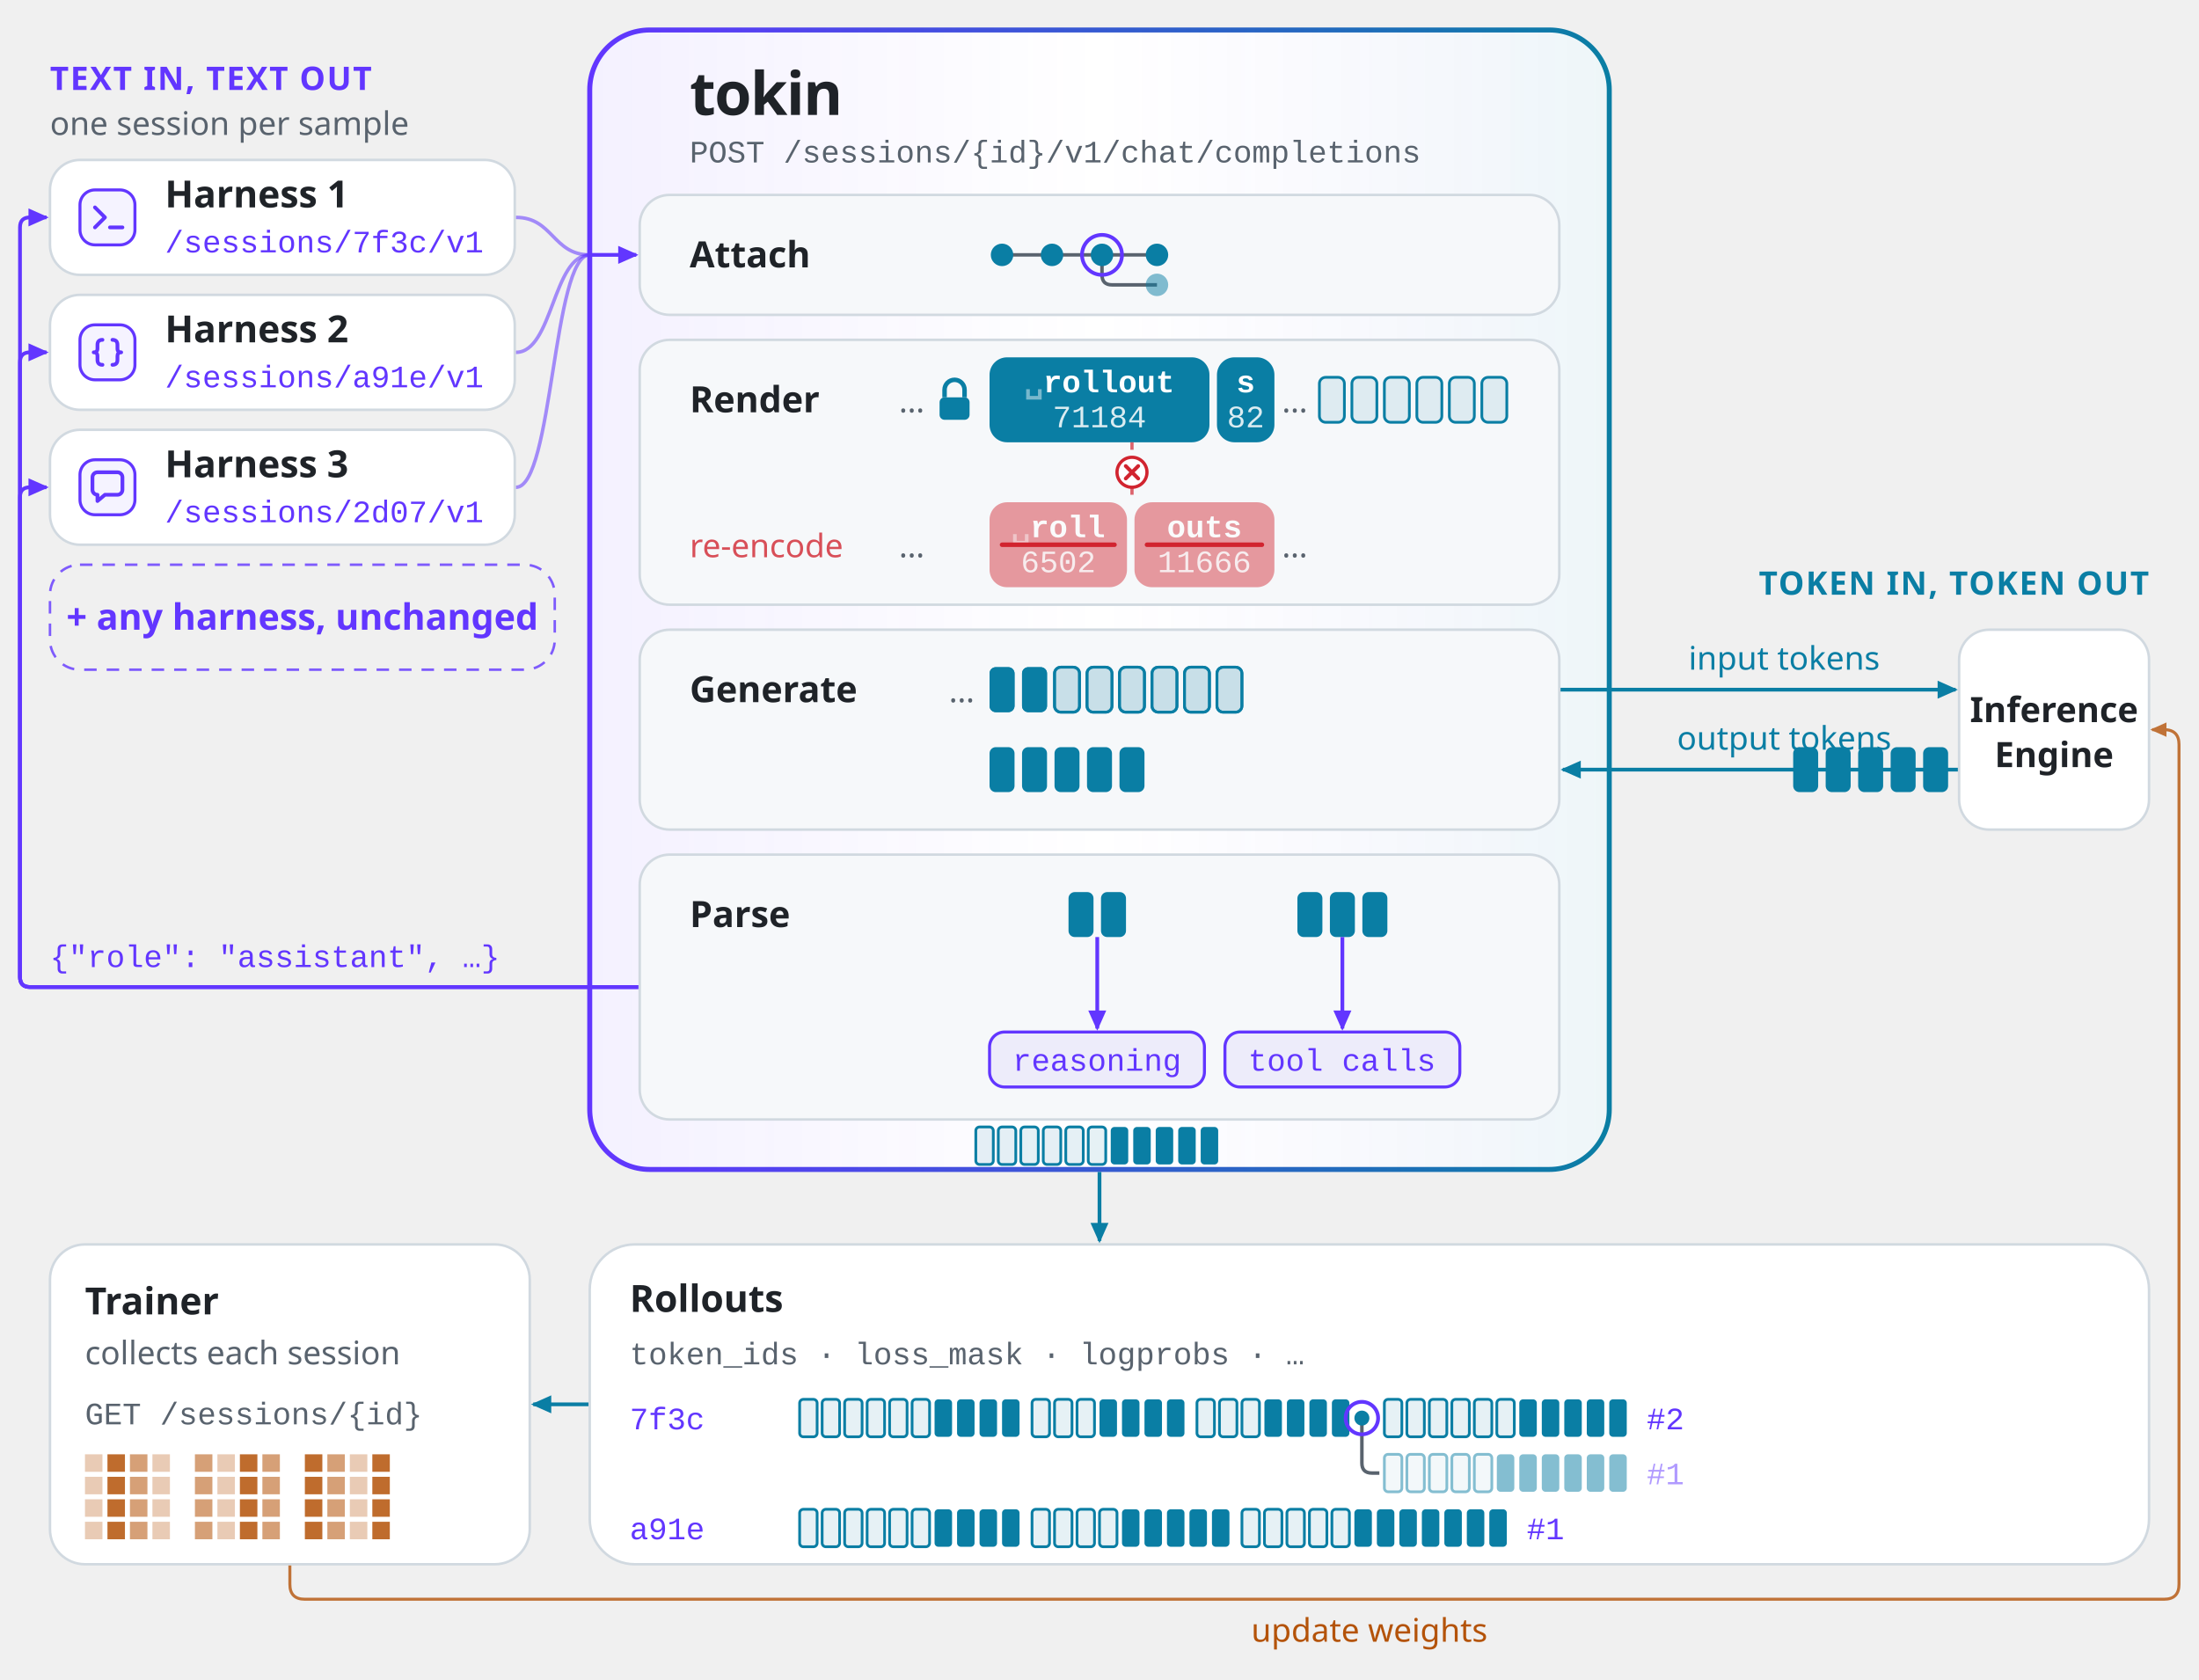
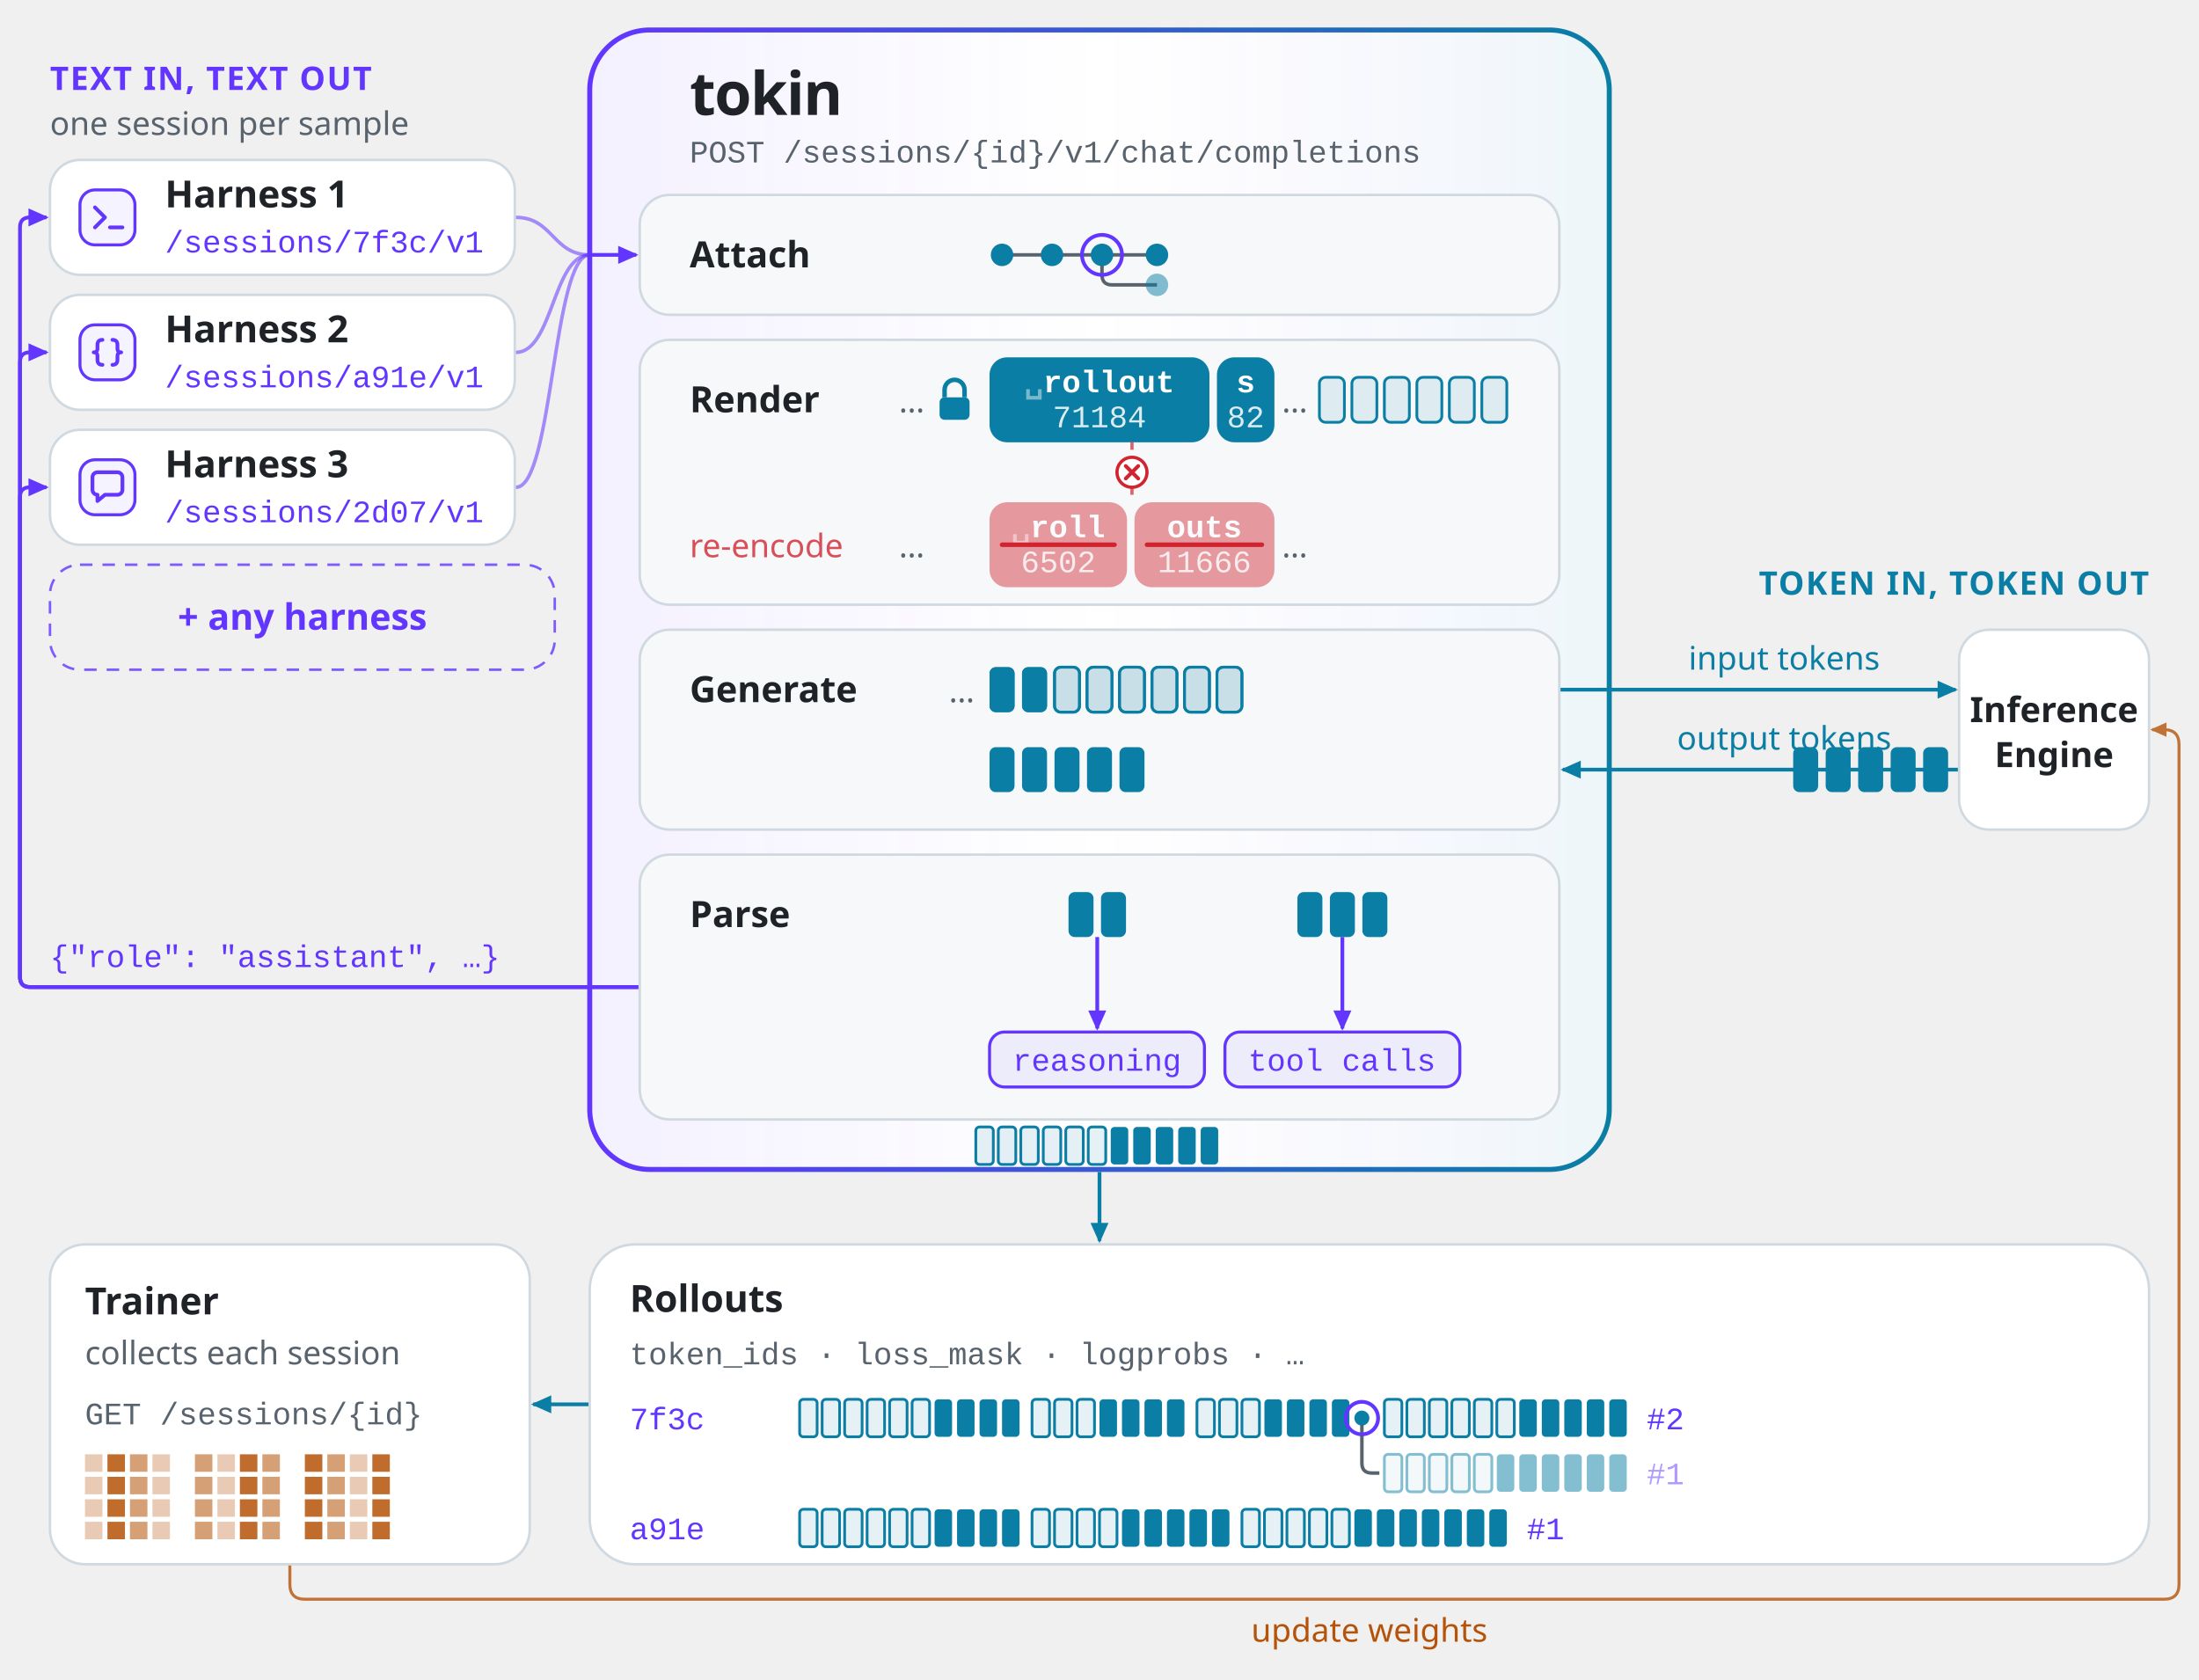
<svg xmlns="http://www.w3.org/2000/svg" viewBox="0 52 880 672" width="880" height="672" role="img" aria-label="tokin, a gateway between agent harnesses and an inference engine. Each harness calls its own session URL with chat completions. Per turn tokin attaches the request to the session tree, renders only what is new while keeping the ids the model sampled (rollouts sampled as rollout, s stays so rather than re-encoding as roll, outs), generates on the engine from input tokens, and parses the output tokens into reasoning and tool calls for the harness. Each finished turn is appended to its rollout; a trainer collects the rollouts and updates the weights the engine serves.">
  <style>
.sans { font-family: -apple-system, BlinkMacSystemFont, 'Segoe UI', 'Noto Sans', Helvetica, Arial, sans-serif; }
.mono { font-family: ui-monospace, SFMono-Regular, 'SF Mono', Menlo, Consolas, 'Liberation Mono', monospace; }
.card { fill: #ffffff; stroke: #d1d9e0; stroke-width: 1; }
.gate { fill: #ffffff; stroke: url(#across); stroke-width: 2; }
.stage { fill: #f6f8fa; stroke: #d1d9e0; stroke-width: 1; }
.ring { fill: none; stroke: url(#across); stroke-width: 2; opacity: 0; }
.headline { fill: #1f2328; font-size: 18px; font-weight: 650; letter-spacing: -0.2px; }
.tag { fill: #1f2328; font-size: 24px; font-weight: 750; letter-spacing: -0.5px; }
.head { fill: #1f2328; font-size: 19px; font-weight: 650; }
.name { fill: #1f2328; font-size: 15px; font-weight: 650; }
.sname { fill: #1f2328; font-size: 14.5px; font-weight: 650; }
.desc { fill: #59636e; font-size: 13px; }
.note { fill: #59636e; font-size: 13px; }
.small { fill: #59636e; font-size: 12.5px; }
.arrow { font-size: 13px; font-weight: 500; }
.cap { font-size: 13px; font-weight: 650; letter-spacing: 0.6px; }
.lt { fill: #6236ff; } .lk { fill: #0a7ea4; } .bad { fill: #d1242f; }
.wire-t { fill: none; stroke: #6236ff; stroke-width: 1.4; opacity: 0.55; }
.mark { fill: none; stroke: #6236ff; stroke-width: 1.5; }
.sp { fill-opacity: 0.45; }
.leaf { font-size: 12.5px; }
.muted { opacity: 0.5; }
.loop { stroke-width: 1.2; opacity: 0.8; }
.ww { fill: none; stroke: #b45309; } .mw { fill: #b45309; } .lw { fill: #b45309; }
.wcell { fill: #b45309; }
.pc-g { fill: none; stroke: #0a7ea4; stroke-width: 1.2; stroke-dasharray: 3 3; } .pt-g, .tid-g { fill: #59636e; font-size: 12.5px; }
.reject { fill: none; stroke: #d1242f; stroke-width: 1.3; stroke-dasharray: 3 3; opacity: 0.7; }
.reject-label { fill: #d1242f; opacity: 0.8; }
.stop { fill: #ffffff; stroke: #d1242f; stroke-width: 1.3; }
.stop-x { fill: none; stroke: #d1242f; stroke-width: 1.5; stroke-linecap: round; }
.rejected { opacity: 0.45; }
.strike { fill: none; stroke: #d1242f; stroke-width: 1.8; stroke-linecap: round; }
.wt { fill: none; stroke: #6236ff; stroke-width: 1.5; } .wk { fill: none; stroke: #0a7ea4; stroke-width: 1.5; }
.mt { fill: #6236ff; } .mk { fill: #0a7ea4; }
.pk-t { fill: #6236ff; } .pk-k { fill: #0a7ea4; }
.cr { fill: #0a7ea41a; stroke: #0a7ea4; stroke-width: 1.1; }
.cs { fill: #0a7ea4; }
.pc-s { fill: #0a7ea4; } .pt-s { fill: #ffffff; font-size: 12.5px; font-weight: 650; }
.pc-b { fill: #d1242f; }
.tid-s, .tid-b { fill: #ffffff; font-size: 12.5px; opacity: 0.85; } .pt-b { fill: #ffffff; font-size: 12.5px; font-weight: 650; }
.pc-t { fill: #6236ff0f; stroke: #6236ff; stroke-width: 1.2; } .pt-t { fill: #6236ff; font-size: 12.5px; }
.lock { fill: none; stroke: #0a7ea4; stroke-width: 1.8; }
.edge { fill: none; stroke: #59636e; stroke-width: 1.4; }
.node { fill: #0a7ea4; }
.wide { stroke-width: 2.2; }
.any { fill: none; stroke: #6236ff; stroke-dasharray: 5 4; opacity: 0.8; }
.icon-box { fill: #6236ff0f; stroke: #6236ff; stroke-width: 1.2; }
.icon { fill: #6236ff; font-size: 11.5px; font-weight: 700; }
.icon-line { fill: none; stroke: #6236ff; stroke-width: 1.5; stroke-linejoin: round; stroke-linecap: round; }
.json { fill: #1f2328; font-size: 12.5px; }
.msgcard { stroke: #6236ff; }
.guide { stroke: #ff2d55; stroke-width: 0.6; } .guide.mid { stroke-dasharray: 2 2; }
.a { animation-duration: 16s; animation-iteration-count: infinite; }
.s0 { animation-name: s0; }
.s1 { animation-name: s1; }
.s2 { animation-name: s2; }
.s3 { animation-name: s3; }
.markpulse { animation-name: markpulse; }
.nnew { animation-name: nnew; }
.new0 { animation-name: new0; }
.new1 { animation-name: new1; }
.new2 { animation-name: new2; }
.new3 { animation-name: new3; }
.new4 { animation-name: new4; }
.new5 { animation-name: new5; }
.red { animation-name: red; }
.flow-in { animation-name: flow-in; }
.flow-out { animation-name: flow-out; }
.eng { animation-name: eng; }
.reply { animation-name: reply; }
.wb0 { animation-name: wb0; }
.wa0 { animation-name: wa0; }
.wb1 { animation-name: wb1; }
.wa1 { animation-name: wa1; }
.wb2 { animation-name: wb2; }
.wa2 { animation-name: wa2; }
.rowglow { animation-name: rowglow; }
.leaf2 { animation-name: leaf2; }
.export { animation-name: export; }
.tr { animation-name: tr; }
@keyframes s0 { 0%, 2% { opacity: 0; } 3%, 8% { opacity: 1; } 9%, 100% { opacity: 0; } }
@keyframes s1 { 0%, 10% { opacity: 0; } 11%, 23% { opacity: 1; } 24%, 100% { opacity: 0; } }
@keyframes s2 { 0%, 25% { opacity: 0; } 26%, 44% { opacity: 1; } 45%, 100% { opacity: 0; } }
@keyframes s3 { 0%, 46% { opacity: 0; } 47%, 57% { opacity: 1; } 58%, 100% { opacity: 0; } }
@keyframes markpulse { 0%, 3% { stroke-width: 1.5; } 6%, 9% { stroke-width: 3.5; } 12%, 100% { stroke-width: 1.5; } }
@keyframes nnew { 0%, 66% { opacity: 0; } 67.5%, 95% { opacity: 1; } 98%, 100% { opacity: 0; } }
@keyframes new0 { 0%, 14% { opacity: 0; } 15.5%, 95% { opacity: 1; } 98%, 100% { opacity: 0; } }
@keyframes new1 { 0%, 15.5% { opacity: 0; } 17%, 95% { opacity: 1; } 98%, 100% { opacity: 0; } }
@keyframes new2 { 0%, 17% { opacity: 0; } 18.5%, 95% { opacity: 1; } 98%, 100% { opacity: 0; } }
@keyframes new3 { 0%, 18.5% { opacity: 0; } 20%, 95% { opacity: 1; } 98%, 100% { opacity: 0; } }
@keyframes new4 { 0%, 20% { opacity: 0; } 21.5%, 95% { opacity: 1; } 98%, 100% { opacity: 0; } }
@keyframes new5 { 0%, 21.5% { opacity: 0; } 23%, 95% { opacity: 1; } 98%, 100% { opacity: 0; } }
@keyframes red { 0%, 18% { opacity: 0; } 19.5%, 95% { opacity: 1; } 98%, 100% { opacity: 0; } }
@keyframes flow-in { 0%, 28% { opacity: 0; transform: translateX(0); animation-timing-function: cubic-bezier(.5, 0, .2, 1); } 29% { opacity: 1; } 35% { opacity: 1; } 36%, 100% { opacity: 0; transform: translateX(282.6px); } }
@keyframes flow-out { 0%, 37% { opacity: 0; transform: translateX(0); animation-timing-function: cubic-bezier(.5, 0, .2, 1); } 38% { opacity: 1; } 44% { opacity: 1; } 45%, 100% { opacity: 0; transform: translateX(-321.6px); } }
@keyframes eng { 0%, 28% { opacity: 0; } 29%, 43% { opacity: 1; } 44%, 100% { opacity: 0; } }
@keyframes reply { 0%, 50% { opacity: 0; } 51.5%, 95% { opacity: 1; } 98%, 100% { opacity: 0; } }
@keyframes wb0 { 0%, 84% { opacity: 1; } 86%, 95% { opacity: 0; } 98%, 100% { opacity: 1; } }
@keyframes wa0 { 0%, 84% { opacity: 0; } 86%, 95% { opacity: 1; } 98%, 100% { opacity: 0; } }
@keyframes wb1 { 0%, 85.5% { opacity: 1; } 87.5%, 95% { opacity: 0; } 98%, 100% { opacity: 1; } }
@keyframes wa1 { 0%, 85.5% { opacity: 0; } 87.5%, 95% { opacity: 1; } 98%, 100% { opacity: 0; } }
@keyframes wb2 { 0%, 87% { opacity: 1; } 89%, 95% { opacity: 0; } 98%, 100% { opacity: 1; } }
@keyframes wa2 { 0%, 87% { opacity: 0; } 89%, 95% { opacity: 1; } 98%, 100% { opacity: 0; } }
@keyframes rowglow { 0%, 68% { opacity: 0; } 69%, 79% { opacity: 1; } 80%, 100% { opacity: 0; } }
@keyframes leaf2 { 0%, 68% { opacity: 0; } 69.5%, 95% { opacity: 1; } 98%, 100% { opacity: 0; } }
@keyframes export { 0%, 58% { opacity: 0; transform: translate(0, 0); } 60% { opacity: 1; transform: translate(0, 0); animation-timing-function: cubic-bezier(.5, 0, .2, 1); } 68% { opacity: 1; transform: translate(163.5px, 109px); } 69%, 100% { opacity: 0; transform: translate(163.5px, 109px); } }
@keyframes tr { 0%, 74% { opacity: 0; } 75%, 87% { opacity: 1; } 88%, 100% { opacity: 0; } }
@media (prefers-reduced-motion: reduce) {
  * { animation: none !important; }
  .p, .ring { display: none; }
}
</style>
  <defs>
    <linearGradient id="across" x1="0" x2="1" y1="0" y2="0">
      <stop offset="0" stop-color="#6236ff" />
      <stop offset="1" stop-color="#0a7ea4" />
    </linearGradient>
    <linearGradient id="wash" x1="0" x2="1" y1="0" y2="0">
      <stop offset="0" stop-color="#6236ff" stop-opacity="0.07" />
      <stop offset="0.5" stop-color="#6236ff" stop-opacity="0" />
      <stop offset="1" stop-color="#0a7ea4" stop-opacity="0.07" />
    </linearGradient>
    <marker id="mt" viewBox="0 0 10 10" refX="8" refY="5" markerWidth="6" markerHeight="6" orient="auto">
      <path class="mt" d="M0,1 L9,5 L0,9 Z" />
    </marker>
    <marker id="mw" viewBox="0 0 10 10" refX="8" refY="5" markerWidth="6" markerHeight="6" orient="auto">
      <path class="mw" d="M0,1 L9,5 L0,9 Z" />
    </marker>
    <marker id="mk" viewBox="0 0 10 10" refX="8" refY="5" markerWidth="6" markerHeight="6" orient="auto">
      <path class="mk" d="M0,1 L9,5 L0,9 Z" />
    </marker>
    <filter id="glow" x="-50%" y="-50%" width="200%" height="200%">
      <feGaussianBlur stdDeviation="2.5" result="b" />
      <feMerge>
        <feMergeNode in="b" />
        <feMergeNode in="SourceGraphic" />
      </feMerge>
    </filter>
  </defs>
  <rect class="gate" x="236" y="64" width="408" height="456" rx="24" />
  <rect fill="url(#wash)" x="236" y="64" width="408" height="456" rx="24" />
  <text class="sans cap lt" x="20" y="88">TEXT IN, TEXT OUT</text>
  <text class="sans note" x="20" y="106">one session per sample</text>
  <rect class="card any" x="20" y="278" width="202" height="42" rx="12" />
-   <text class="sans sname lt" x="121" y="304" text-anchor="middle">+ any harness, unchanged</text>
+   <text class="sans sname lt" x="121" y="304" text-anchor="middle">+ any harness</text>
  <path class="wt" d="M236 154 H254.6" marker-end="url(#mt)" />
  <rect class="card" x="20" y="116" width="186" height="46" rx="12" />
  <rect class="icon-box" x="32" y="128" width="22" height="22" rx="6" />
  <path class="icon-line" d="M38 135 l4 4 l-4 4 M44 143 h5" />
  <text class="sans name" x="66" y="135">Harness 1</text>
  <text class="mono small lt" x="66" y="153">/sessions/7f3c/v1</text>
  <path class="wire-t" d="M206.5 139 C 221.25 139, 221.25 154, 236 154" />
  <circle class="p pk-t" r="3.5">
    <animateMotion dur="2.4s" begin="-0.0s" repeatCount="indefinite" path="M206.5 139 C 221.25 139, 221.25 154, 236 154" />
  </circle>
  <rect class="card" x="20" y="170" width="186" height="46" rx="12" />
  <rect class="icon-box" x="32" y="182" width="22" height="22" rx="6" />
  <path class="icon-line" d="M41 188 q-2 0 -2 2 v1.5 q0 1.5 -1.5 1.5 q1.5 0 1.5 1.5 v1.5 q0 2 2 2 M45 188 q2 0 2 2 v1.5 q0 1.5 1.5 1.5 q-1.5 0 -1.5 1.5 v1.5 q0 2 -2 2" />
  <text class="sans name" x="66" y="189">Harness 2</text>
  <text class="mono small lt" x="66" y="207">/sessions/a91e/v1</text>
  <path class="wire-t" d="M206.5 193 C 221.25 193, 221.25 154, 236 154" />
  <circle class="p pk-t" r="3.5">
    <animateMotion dur="2.4s" begin="-0.8s" repeatCount="indefinite" path="M206.5 193 C 221.25 193, 221.25 154, 236 154" />
  </circle>
  <rect class="card" x="20" y="224" width="186" height="46" rx="12" />
  <rect class="icon-box" x="32" y="236" width="22" height="22" rx="6" />
  <path class="icon-line" d="M39 241 h8 a2 2 0 0 1 2 2 v5 a2 2 0 0 1 -2 2 h-5 l-3 2.5 v-2.5 a2 2 0 0 1 -2 -2 v-5 a2 2 0 0 1 2 -2 z" />
  <text class="sans name" x="66" y="243">Harness 3</text>
  <text class="mono small lt" x="66" y="261">/sessions/2d07/v1</text>
  <path class="wire-t" d="M206.5 247 C 221.25 247, 221.25 154, 236 154" />
  <circle class="p pk-t" r="3.5">
    <animateMotion dur="2.4s" begin="-1.6s" repeatCount="indefinite" path="M206.5 247 C 221.25 247, 221.25 154, 236 154" />
  </circle>
  <path class="wt" d="M255.5 447 H12 q-4 0 -4 -4 V143 q0 -4 4 -4 H18.6" marker-end="url(#mt)" />
  <circle class="p pk-t" r="3.5">
    <animateMotion dur="3.2s" begin="-0.0s" repeatCount="indefinite" path="M255.5 447 H12 q-4 0 -4 -4 V143 q0 -4 4 -4 H18.6" />
  </circle>
  <path class="wt" d="M255.5 447 H12 q-4 0 -4 -4 V197 q0 -4 4 -4 H18.6" marker-end="url(#mt)" />
  <circle class="p pk-t" r="3.5">
    <animateMotion dur="3.2s" begin="-1.07s" repeatCount="indefinite" path="M255.5 447 H12 q-4 0 -4 -4 V197 q0 -4 4 -4 H18.6" />
  </circle>
  <path class="wt" d="M255.5 447 H12 q-4 0 -4 -4 V251 q0 -4 4 -4 H18.6" marker-end="url(#mt)" />
  <circle class="p pk-t" r="3.5">
    <animateMotion dur="3.2s" begin="-2.14s" repeatCount="indefinite" path="M255.5 447 H12 q-4 0 -4 -4 V251 q0 -4 4 -4 H18.6" />
  </circle>
  <text class="mono small lt" x="20" y="439">{"role": "assistant", …}</text>
  <text class="sans tag" x="276" y="98">tokin</text>
  <text class="mono small" x="276" y="117">POST /sessions/{id}/v1/chat/completions</text>
  <rect class="stage" x="256" y="130" width="368" height="48" rx="12" />
  <rect class="ring a s0" x="252" y="126" width="376" height="56" rx="15" />
  <text class="sans sname" x="276" y="159">Attach</text>
  <rect class="stage" x="256" y="188" width="368" height="106" rx="12" />
  <rect class="ring a s1" x="252" y="184" width="376" height="114" rx="15" />
  <text class="sans sname" x="276" y="217">Render</text>
  <rect class="stage" x="256" y="304" width="368" height="80" rx="12" />
  <rect class="ring a s2" x="252" y="300" width="376" height="88" rx="15" />
  <text class="sans sname" x="276" y="333">Generate</text>
  <rect class="stage" x="256" y="394" width="368" height="106" rx="12" />
  <rect class="ring a s3" x="252" y="390" width="376" height="114" rx="15" />
  <text class="sans sname" x="276" y="423">Parse</text>
  <path class="edge" d="M401 154 H463 M441 154 V162 q0 4 4 4 H463" />
  <circle class="node" cx="401" cy="154" r="4.5" />
  <circle class="node" cx="421" cy="154" r="4.5" />
  <circle class="node" cx="441" cy="154" r="4.5" />
  <circle class="mark a markpulse" cx="441" cy="154" r="8" />
  <circle class="node muted" cx="463" cy="166" r="4.5" />
  <circle class="node a nnew" cx="463" cy="154" r="4.5" />
  <rect class="pc-s" x="396" y="195" width="88" height="34" rx="7" />
  <text class="mono pt-s" x="440" y="209" text-anchor="middle">
    <tspan class="sp">␣</tspan>rollout</text>
  <text class="mono tid-s" x="440" y="223" text-anchor="middle">71184</text>
  <rect class="pc-s" x="487" y="195" width="23.0" height="34" rx="7" />
  <text class="mono pt-s" x="498.5" y="209" text-anchor="middle">s</text>
  <text class="mono tid-s" x="498.5" y="223" text-anchor="middle">82</text>
  <path class="lock" d="M378 211 v-3 a4 4 0 0 1 8 0 v3" />
  <rect class="cs" x="376" y="211" width="12" height="9" rx="2" />
  <text class="sans desc" x="370" y="217" text-anchor="end">…</text>
  <text class="sans desc" x="513.0" y="217">…</text>
  <g class="a new0">
    <rect class="cr " x="528" y="203" width="10" height="18" rx="2.5" />
  </g>
  <g class="a new1">
    <rect class="cr " x="541" y="203" width="10" height="18" rx="2.5" />
  </g>
  <g class="a new2">
    <rect class="cr " x="554" y="203" width="10" height="18" rx="2.5" />
  </g>
  <g class="a new3">
    <rect class="cr " x="567" y="203" width="10" height="18" rx="2.5" />
  </g>
  <g class="a new4">
    <rect class="cr " x="580" y="203" width="10" height="18" rx="2.5" />
  </g>
  <g class="a new5">
    <rect class="cr " x="593" y="203" width="10" height="18" rx="2.5" />
  </g>
  <g class="a red">
    <text class="sans desc reject-label" x="276" y="275">re-encode</text>
    <path class="reject" d="M453 229 V253" />
    <circle class="stop" cx="453" cy="241" r="6" />
    <path class="stop-x" d="M450.5 238.5 l5 5 M455.5 238.5 l-5 5" />
    <g class="rejected">
      <rect class="pc-b" x="396" y="253" width="55" height="34" rx="7" />
      <text class="mono pt-b" x="423.5" y="267" text-anchor="middle">
        <tspan class="sp">␣</tspan>roll</text>
      <text class="mono tid-b" x="423.5" y="281" text-anchor="middle">6502</text>
      <rect class="pc-b" x="454" y="253" width="56.0" height="34" rx="7" />
      <text class="mono pt-b" x="482" y="267" text-anchor="middle">outs</text>
      <text class="mono tid-b" x="482" y="281" text-anchor="middle">11666</text>
    </g>
    <path class="strike" d="M401 270 H446" />
    <path class="strike" d="M459 270 H505.0" />
    <text class="sans desc" x="370" y="275" text-anchor="end">…</text>
    <text class="sans desc" x="513.0" y="275">…</text>
  </g>
  <rect class="ring a eng" x="780" y="300" width="84" height="88" rx="14" />
  <rect class="card" x="784" y="304" width="76" height="80" rx="12" />
  <text class="sans name" x="822" y="341" text-anchor="middle" style="font-size: 14px">Inference</text>
  <text class="sans name" x="822" y="359" text-anchor="middle" style="font-size: 14px">Engine</text>
  <rect class="cs " x="396" y="319" width="10" height="18" rx="2.5" />
  <rect class="cs " x="409" y="319" width="10" height="18" rx="2.5" />
  <rect class="cr " x="422" y="319" width="10" height="18" rx="2.5" />
  <rect class="cr " x="435" y="319" width="10" height="18" rx="2.5" />
  <rect class="cr " x="448" y="319" width="10" height="18" rx="2.5" />
  <rect class="cr " x="461" y="319" width="10" height="18" rx="2.5" />
  <rect class="cr " x="474" y="319" width="10" height="18" rx="2.5" />
  <rect class="cr " x="487" y="319" width="10" height="18" rx="2.5" />
  <text class="sans desc" x="390" y="333" text-anchor="end">…</text>
  <rect class="cs " x="396" y="351" width="10" height="18" rx="2.5" />
  <rect class="cs " x="409" y="351" width="10" height="18" rx="2.5" />
  <rect class="cs " x="422" y="351" width="10" height="18" rx="2.5" />
  <rect class="cs " x="435" y="351" width="10" height="18" rx="2.5" />
  <rect class="cs " x="448" y="351" width="10" height="18" rx="2.5" />
  <path class="wk" d="M624.5 328 H782.6" marker-end="url(#mk)" />
  <text class="sans arrow lk" x="714" y="320" text-anchor="middle">input tokens</text>
  <path class="wk" d="M783.5 360 H625.4" marker-end="url(#mk)" />
  <text class="sans arrow lk" x="714" y="352" text-anchor="middle">output tokens</text>
  <g class="p a flow-in">
    <rect class="cs " x="396" y="319" width="10" height="18" rx="2.5" />
    <rect class="cs " x="409" y="319" width="10" height="18" rx="2.5" />
    <rect class="cr " x="422" y="319" width="10" height="18" rx="2.5" />
    <rect class="cr " x="435" y="319" width="10" height="18" rx="2.5" />
    <rect class="cr " x="448" y="319" width="10" height="18" rx="2.5" />
    <rect class="cr " x="461" y="319" width="10" height="18" rx="2.5" />
    <rect class="cr " x="474" y="319" width="10" height="18" rx="2.5" />
    <rect class="cr " x="487" y="319" width="10" height="18" rx="2.5" />
  </g>
  <g class="p a flow-out">
    <rect class="cs " x="717.6" y="351" width="10" height="18" rx="2.5" />
    <rect class="cs " x="730.6" y="351" width="10" height="18" rx="2.5" />
    <rect class="cs " x="743.6" y="351" width="10" height="18" rx="2.5" />
    <rect class="cs " x="756.6" y="351" width="10" height="18" rx="2.5" />
    <rect class="cs " x="769.6" y="351" width="10" height="18" rx="2.5" />
  </g>
  <text class="sans cap lk" x="860" y="290" text-anchor="end">TOKEN IN, TOKEN OUT</text>
  <rect class="cs " x="427.6" y="409" width="10" height="18" rx="2.5" />
  <rect class="cs " x="440.6" y="409" width="10" height="18" rx="2.5" />
  <path class="wt" d="M439.1 427 V463.6" marker-end="url(#mt)" />
  <rect class="cs " x="519.2" y="409" width="10" height="18" rx="2.5" />
  <rect class="cs " x="532.2" y="409" width="10" height="18" rx="2.5" />
  <rect class="cs " x="545.2" y="409" width="10" height="18" rx="2.5" />
  <path class="wt" d="M537.2 427 V463.6" marker-end="url(#mt)" />
  <g class="a reply">
    <rect class="pc-t" x="396" y="465.0" width="86" height="22" rx="6" />
    <text class="mono pt-t" x="439" y="480.5" text-anchor="middle">reasoning</text>
    <rect class="pc-t" x="490.2" y="465.0" width="94" height="22" rx="6" />
    <text class="mono pt-t" x="537" y="480.5" text-anchor="middle">tool calls</text>
  </g>
  <rect class="card" x="236" y="550" width="624" height="128" rx="18" />
  <rect class="ring a rowglow" x="246" y="608" width="604" height="23" rx="7" />
  <text class="sans name" x="252" y="577">Rollouts</text>
  <text class="mono small" x="252" y="598">token_ids · loss_mask · logprobs · …</text>
  <path class="wk" d="M440 521 V548.6" marker-end="url(#mk)" />
  <text class="mono small lt" x="252" y="624">7f3c</text>
  <g>
    <rect class="cr " x="320" y="612" width="7" height="15" rx="1.5" />
    <rect class="cr " x="329" y="612" width="7" height="15" rx="1.5" />
    <rect class="cr " x="338" y="612" width="7" height="15" rx="1.5" />
    <rect class="cr " x="347" y="612" width="7" height="15" rx="1.5" />
    <rect class="cr " x="356" y="612" width="7" height="15" rx="1.5" />
    <rect class="cr " x="365" y="612" width="7" height="15" rx="1.5" />
    <rect class="cs " x="374" y="612" width="7" height="15" rx="1.5" />
    <rect class="cs " x="383" y="612" width="7" height="15" rx="1.5" />
    <rect class="cs " x="392" y="612" width="7" height="15" rx="1.5" />
    <rect class="cs " x="401" y="612" width="7" height="15" rx="1.5" />
    <rect class="cr " x="413" y="612" width="7" height="15" rx="1.5" />
    <rect class="cr " x="422" y="612" width="7" height="15" rx="1.5" />
    <rect class="cr " x="431" y="612" width="7" height="15" rx="1.5" />
    <rect class="cs " x="440" y="612" width="7" height="15" rx="1.5" />
    <rect class="cs " x="449" y="612" width="7" height="15" rx="1.5" />
    <rect class="cs " x="458" y="612" width="7" height="15" rx="1.5" />
    <rect class="cs " x="467" y="612" width="7" height="15" rx="1.5" />
    <rect class="cr " x="479" y="612" width="7" height="15" rx="1.5" />
    <rect class="cr " x="488" y="612" width="7" height="15" rx="1.5" />
    <rect class="cr " x="497" y="612" width="7" height="15" rx="1.5" />
    <rect class="cs " x="506" y="612" width="7" height="15" rx="1.5" />
    <rect class="cs " x="515" y="612" width="7" height="15" rx="1.5" />
    <rect class="cs " x="524" y="612" width="7" height="15" rx="1.5" />
    <rect class="cs " x="533" y="612" width="7" height="15" rx="1.5" />
  </g>
  <path class="edge" d="M545 619.5 V637.5 q0 4 4 4 H552" />
  <circle class="node" cx="545" cy="619.5" r="3" />
  <circle class="mark a markpulse" cx="545" cy="619.5" r="6.5" />
  <g class="a leaf2">
    <rect class="cr " x="554" y="612" width="7" height="15" rx="1.5" />
    <rect class="cr " x="563" y="612" width="7" height="15" rx="1.5" />
    <rect class="cr " x="572" y="612" width="7" height="15" rx="1.5" />
    <rect class="cr " x="581" y="612" width="7" height="15" rx="1.5" />
    <rect class="cr " x="590" y="612" width="7" height="15" rx="1.5" />
    <rect class="cr " x="599" y="612" width="7" height="15" rx="1.5" />
    <rect class="cs " x="608" y="612" width="7" height="15" rx="1.5" />
    <rect class="cs " x="617" y="612" width="7" height="15" rx="1.5" />
    <rect class="cs " x="626" y="612" width="7" height="15" rx="1.5" />
    <rect class="cs " x="635" y="612" width="7" height="15" rx="1.5" />
    <rect class="cs " x="644" y="612" width="7" height="15" rx="1.5" />
  </g>
  <text class="mono leaf lt a leaf2" x="659" y="624">#2</text>
  <g class="muted">
    <rect class="cr " x="554" y="634" width="7" height="15" rx="1.5" />
    <rect class="cr " x="563" y="634" width="7" height="15" rx="1.5" />
    <rect class="cr " x="572" y="634" width="7" height="15" rx="1.5" />
    <rect class="cr " x="581" y="634" width="7" height="15" rx="1.5" />
    <rect class="cr " x="590" y="634" width="7" height="15" rx="1.5" />
    <rect class="cs " x="599" y="634" width="7" height="15" rx="1.5" />
    <rect class="cs " x="608" y="634" width="7" height="15" rx="1.5" />
    <rect class="cs " x="617" y="634" width="7" height="15" rx="1.5" />
    <rect class="cs " x="626" y="634" width="7" height="15" rx="1.5" />
    <rect class="cs " x="635" y="634" width="7" height="15" rx="1.5" />
    <rect class="cs " x="644" y="634" width="7" height="15" rx="1.5" />
  </g>
  <text class="mono leaf lt muted" x="659" y="646">#1</text>
  <text class="mono small lt" x="252" y="668">a91e</text>
  <g>
    <rect class="cr " x="320" y="656" width="7" height="15" rx="1.5" />
    <rect class="cr " x="329" y="656" width="7" height="15" rx="1.5" />
    <rect class="cr " x="338" y="656" width="7" height="15" rx="1.5" />
    <rect class="cr " x="347" y="656" width="7" height="15" rx="1.5" />
    <rect class="cr " x="356" y="656" width="7" height="15" rx="1.5" />
    <rect class="cr " x="365" y="656" width="7" height="15" rx="1.5" />
    <rect class="cs " x="374" y="656" width="7" height="15" rx="1.5" />
    <rect class="cs " x="383" y="656" width="7" height="15" rx="1.5" />
    <rect class="cs " x="392" y="656" width="7" height="15" rx="1.5" />
    <rect class="cs " x="401" y="656" width="7" height="15" rx="1.5" />
    <rect class="cr " x="413" y="656" width="7" height="15" rx="1.5" />
    <rect class="cr " x="422" y="656" width="7" height="15" rx="1.5" />
    <rect class="cr " x="431" y="656" width="7" height="15" rx="1.5" />
    <rect class="cr " x="440" y="656" width="7" height="15" rx="1.5" />
    <rect class="cs " x="449" y="656" width="7" height="15" rx="1.5" />
    <rect class="cs " x="458" y="656" width="7" height="15" rx="1.5" />
    <rect class="cs " x="467" y="656" width="7" height="15" rx="1.5" />
    <rect class="cs " x="476" y="656" width="7" height="15" rx="1.5" />
    <rect class="cs " x="485" y="656" width="7" height="15" rx="1.5" />
    <rect class="cr " x="497" y="656" width="7" height="15" rx="1.5" />
    <rect class="cr " x="506" y="656" width="7" height="15" rx="1.5" />
    <rect class="cr " x="515" y="656" width="7" height="15" rx="1.5" />
    <rect class="cr " x="524" y="656" width="7" height="15" rx="1.5" />
    <rect class="cr " x="533" y="656" width="7" height="15" rx="1.5" />
    <rect class="cs " x="542" y="656" width="7" height="15" rx="1.5" />
    <rect class="cs " x="551" y="656" width="7" height="15" rx="1.5" />
    <rect class="cs " x="560" y="656" width="7" height="15" rx="1.5" />
    <rect class="cs " x="569" y="656" width="7" height="15" rx="1.5" />
    <rect class="cs " x="578" y="656" width="7" height="15" rx="1.5" />
    <rect class="cs " x="587" y="656" width="7" height="15" rx="1.5" />
    <rect class="cs " x="596" y="656" width="7" height="15" rx="1.5" />
  </g>
  <text class="mono leaf lt" x="611" y="668">#1</text>
  <g class="p a export">
    <rect class="cr" x="390.5" y="503" width="7" height="15" rx="1.5" />
    <rect class="cr" x="399.5" y="503" width="7" height="15" rx="1.5" />
    <rect class="cr" x="408.5" y="503" width="7" height="15" rx="1.5" />
    <rect class="cr" x="417.5" y="503" width="7" height="15" rx="1.5" />
    <rect class="cr" x="426.5" y="503" width="7" height="15" rx="1.5" />
    <rect class="cr" x="435.5" y="503" width="7" height="15" rx="1.5" />
    <rect class="cs" x="444.5" y="503" width="7" height="15" rx="1.5" />
    <rect class="cs" x="453.5" y="503" width="7" height="15" rx="1.5" />
    <rect class="cs" x="462.5" y="503" width="7" height="15" rx="1.5" />
    <rect class="cs" x="471.5" y="503" width="7" height="15" rx="1.5" />
    <rect class="cs" x="480.5" y="503" width="7" height="15" rx="1.5" />
  </g>
  <rect class="ring a tr" x="16" y="546" width="200" height="136" rx="17" />
  <rect class="card" x="20" y="550" width="192" height="128" rx="14" />
  <text class="sans name" x="34" y="578">Trainer</text>
  <text class="sans desc" x="34" y="598">collects each session</text>
  <text class="mono small" x="34" y="622">GET /sessions/{id}</text>
  <path class="wcell a wb0" style="fill-opacity: 0.3" d="M34 634h7v7h-7zM61 634h7v7h-7zM34 643h7v7h-7zM61 643h7v7h-7zM34 652h7v7h-7zM61 652h7v7h-7zM34 661h7v7h-7zM61 661h7v7h-7z" />
  <path class="wcell a wb0" style="fill-opacity: 0.55" d="M52 634h7v7h-7zM52 643h7v7h-7zM52 652h7v7h-7zM52 661h7v7h-7z" />
  <path class="wcell a wb0" style="fill-opacity: 0.85" d="M43 634h7v7h-7zM43 643h7v7h-7zM43 652h7v7h-7zM43 661h7v7h-7z" />
  <path class="wcell a wa0" style="fill-opacity: 0.3; opacity: 0" d="M52 634h7v7h-7zM34 643h7v7h-7zM61 643h7v7h-7zM43 652h7v7h-7zM52 661h7v7h-7z" />
  <path class="wcell a wa0" style="fill-opacity: 0.55; opacity: 0" d="M34 634h7v7h-7zM61 634h7v7h-7zM43 643h7v7h-7zM52 652h7v7h-7zM34 661h7v7h-7zM61 661h7v7h-7z" />
  <path class="wcell a wa0" style="fill-opacity: 0.85; opacity: 0" d="M43 634h7v7h-7zM52 643h7v7h-7zM34 652h7v7h-7zM61 652h7v7h-7zM43 661h7v7h-7z" />
  <path class="wcell a wb1" style="fill-opacity: 0.3" d="M87 634h7v7h-7zM87 643h7v7h-7zM87 652h7v7h-7zM87 661h7v7h-7z" />
  <path class="wcell a wb1" style="fill-opacity: 0.55" d="M78 634h7v7h-7zM105 634h7v7h-7zM78 643h7v7h-7zM105 643h7v7h-7zM78 652h7v7h-7zM105 652h7v7h-7zM78 661h7v7h-7zM105 661h7v7h-7z" />
  <path class="wcell a wb1" style="fill-opacity: 0.85" d="M96 634h7v7h-7zM96 643h7v7h-7zM96 652h7v7h-7zM96 661h7v7h-7z" />
  <path class="wcell a wa1" style="fill-opacity: 0.3; opacity: 0" d="M78 634h7v7h-7zM105 634h7v7h-7zM87 643h7v7h-7zM96 652h7v7h-7zM78 661h7v7h-7zM105 661h7v7h-7z" />
  <path class="wcell a wa1" style="fill-opacity: 0.55; opacity: 0" d="M87 634h7v7h-7zM96 643h7v7h-7zM78 652h7v7h-7zM105 652h7v7h-7zM87 661h7v7h-7z" />
  <path class="wcell a wa1" style="fill-opacity: 0.85; opacity: 0" d="M96 634h7v7h-7zM78 643h7v7h-7zM105 643h7v7h-7zM87 652h7v7h-7zM96 661h7v7h-7z" />
  <path class="wcell a wb2" style="fill-opacity: 0.3" d="M140 634h7v7h-7zM140 643h7v7h-7zM140 652h7v7h-7zM140 661h7v7h-7z" />
  <path class="wcell a wb2" style="fill-opacity: 0.55" d="M131 634h7v7h-7zM131 643h7v7h-7zM131 652h7v7h-7zM131 661h7v7h-7z" />
  <path class="wcell a wb2" style="fill-opacity: 0.85" d="M122 634h7v7h-7zM149 634h7v7h-7zM122 643h7v7h-7zM149 643h7v7h-7zM122 652h7v7h-7zM149 652h7v7h-7zM122 661h7v7h-7zM149 661h7v7h-7z" />
  <path class="wcell a wa2" style="fill-opacity: 0.3; opacity: 0" d="M131 634h7v7h-7zM140 643h7v7h-7zM122 652h7v7h-7zM149 652h7v7h-7zM131 661h7v7h-7z" />
  <path class="wcell a wa2" style="fill-opacity: 0.55; opacity: 0" d="M140 634h7v7h-7zM122 643h7v7h-7zM149 643h7v7h-7zM131 652h7v7h-7zM140 661h7v7h-7z" />
  <path class="wcell a wa2" style="fill-opacity: 0.85; opacity: 0" d="M122 634h7v7h-7zM149 634h7v7h-7zM131 643h7v7h-7zM140 652h7v7h-7zM122 661h7v7h-7zM149 661h7v7h-7z" />
  <path class="ww loop" d="M116 678.5 V686 q0 6 6 6 H866 q6 0 6 -6 V350 q0 -6 -6 -6 H861.22" marker-end="url(#mw)" />
  <text class="sans arrow lw" x="548" y="709" text-anchor="middle">update weights</text>
  <path class="wk" d="M235.5 614 H213.4" marker-end="url(#mk)" />
</svg>
